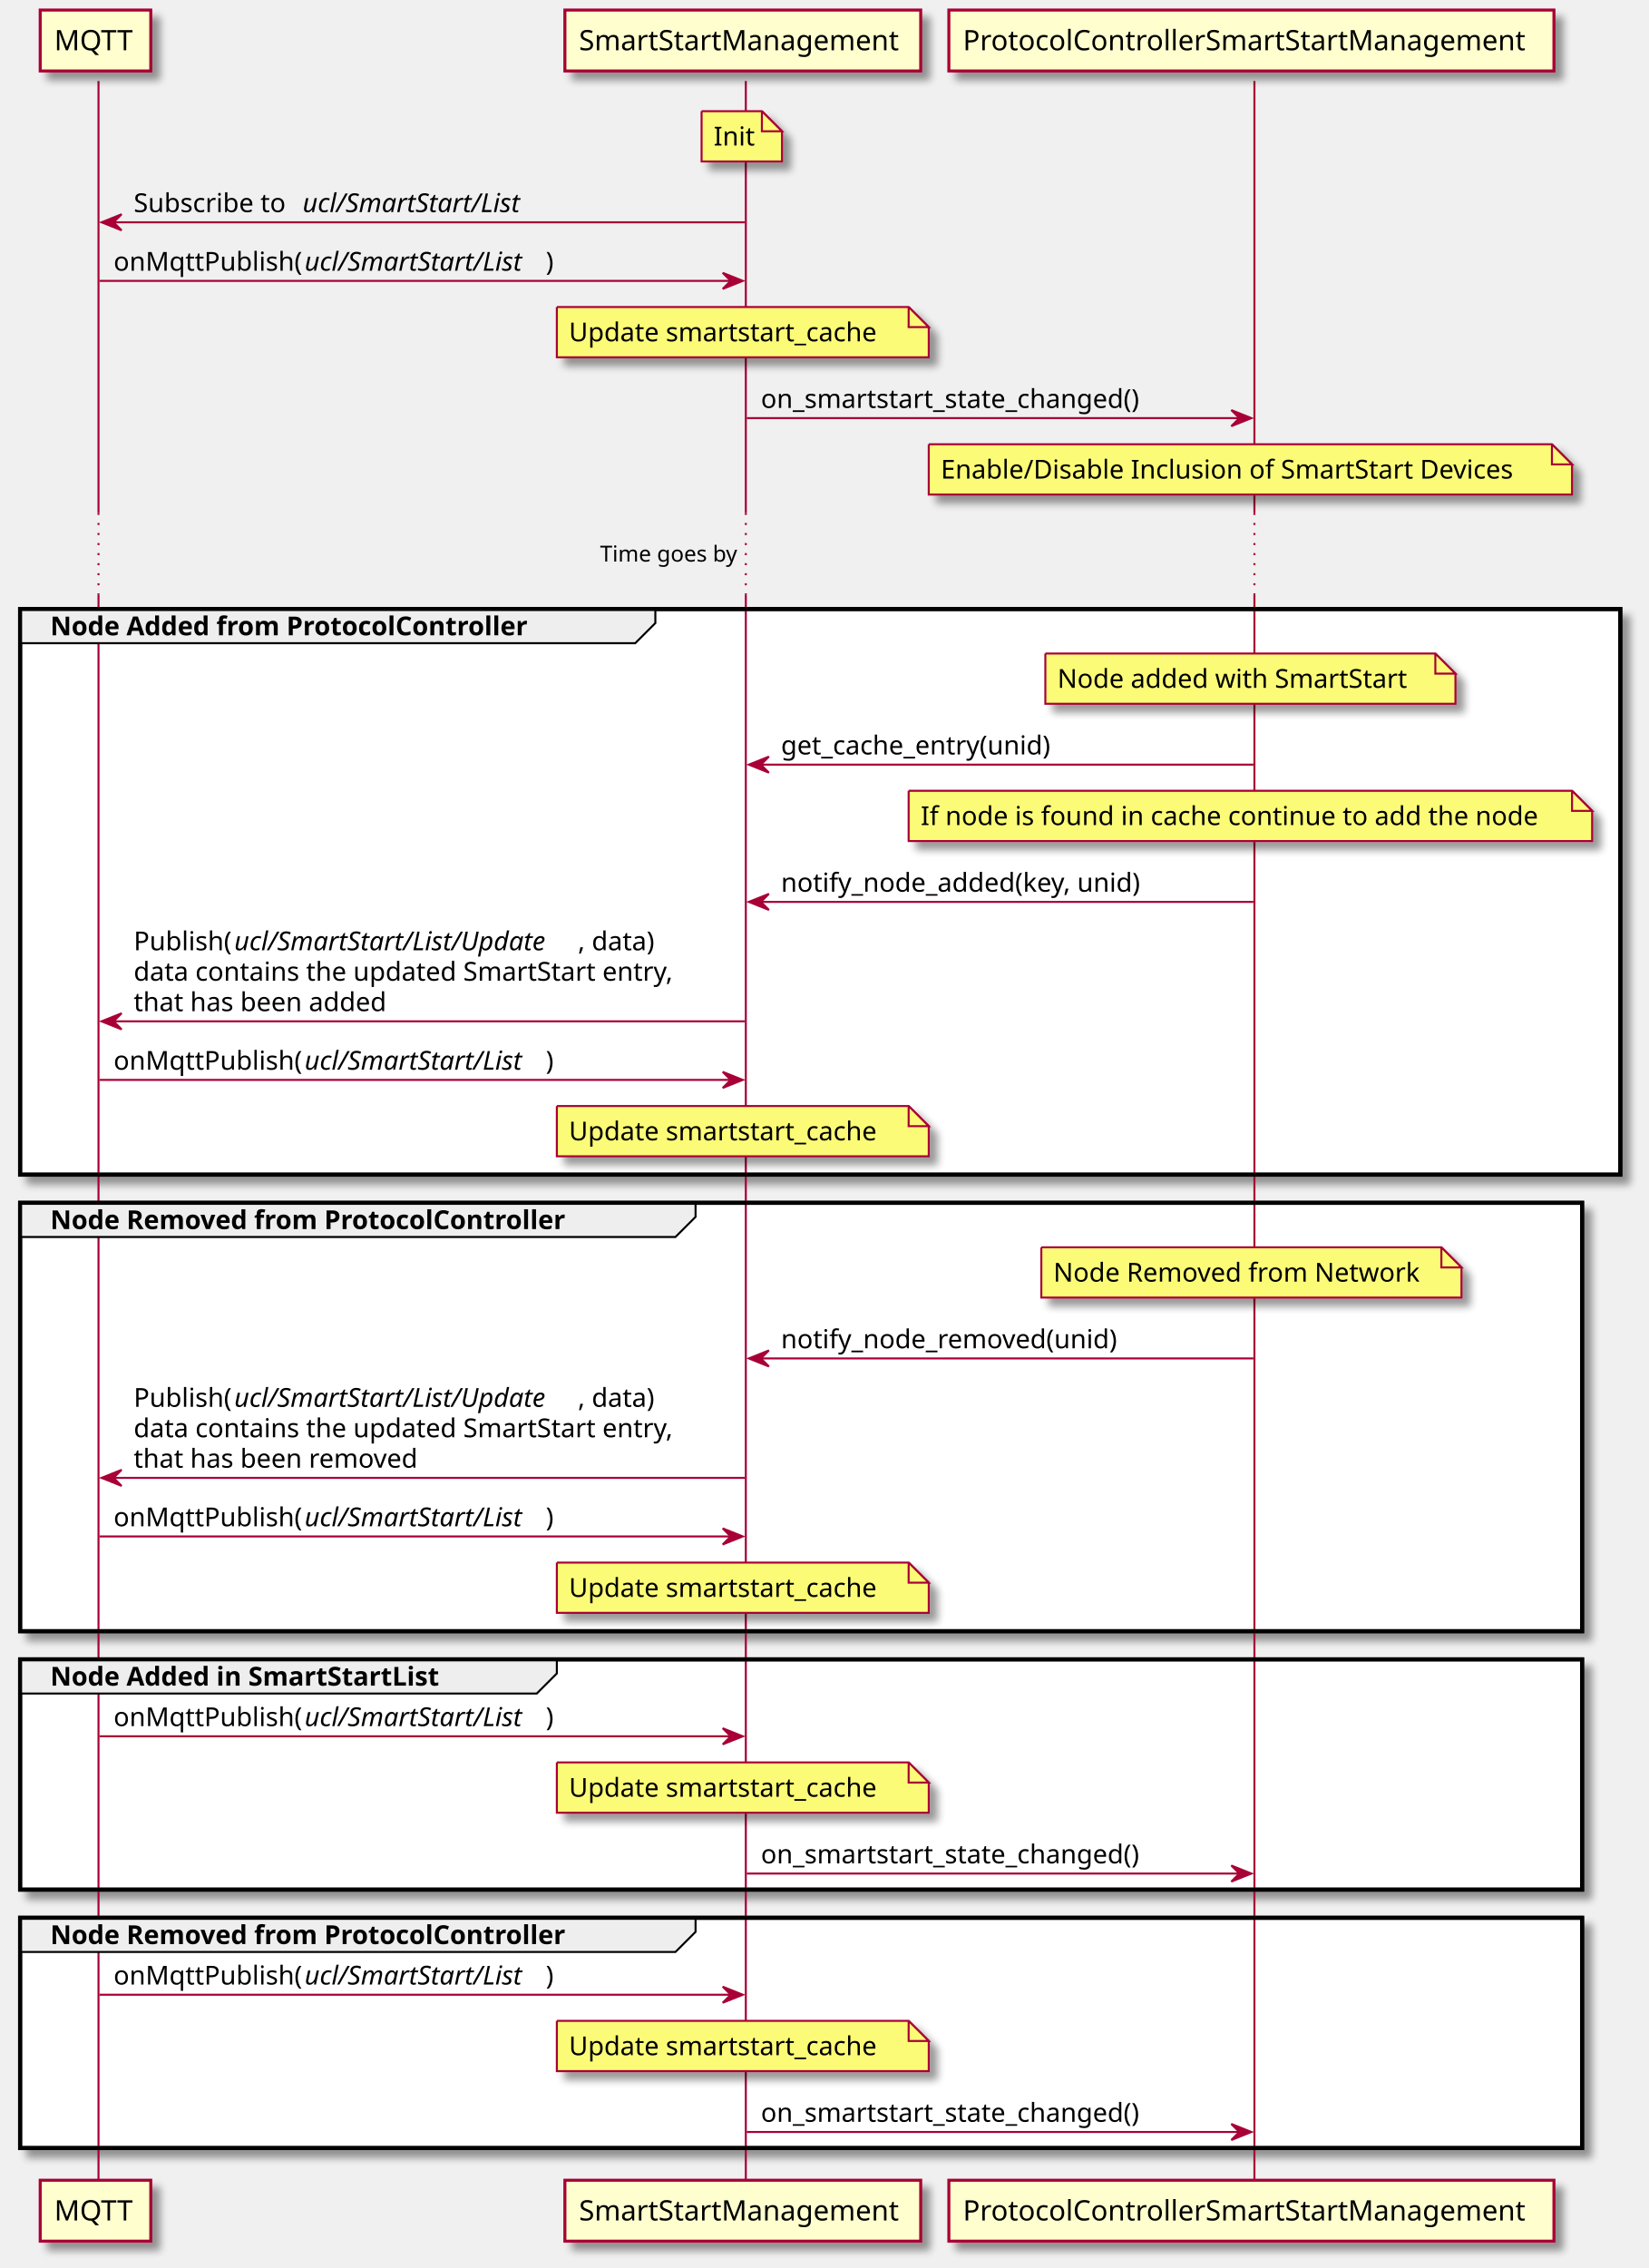
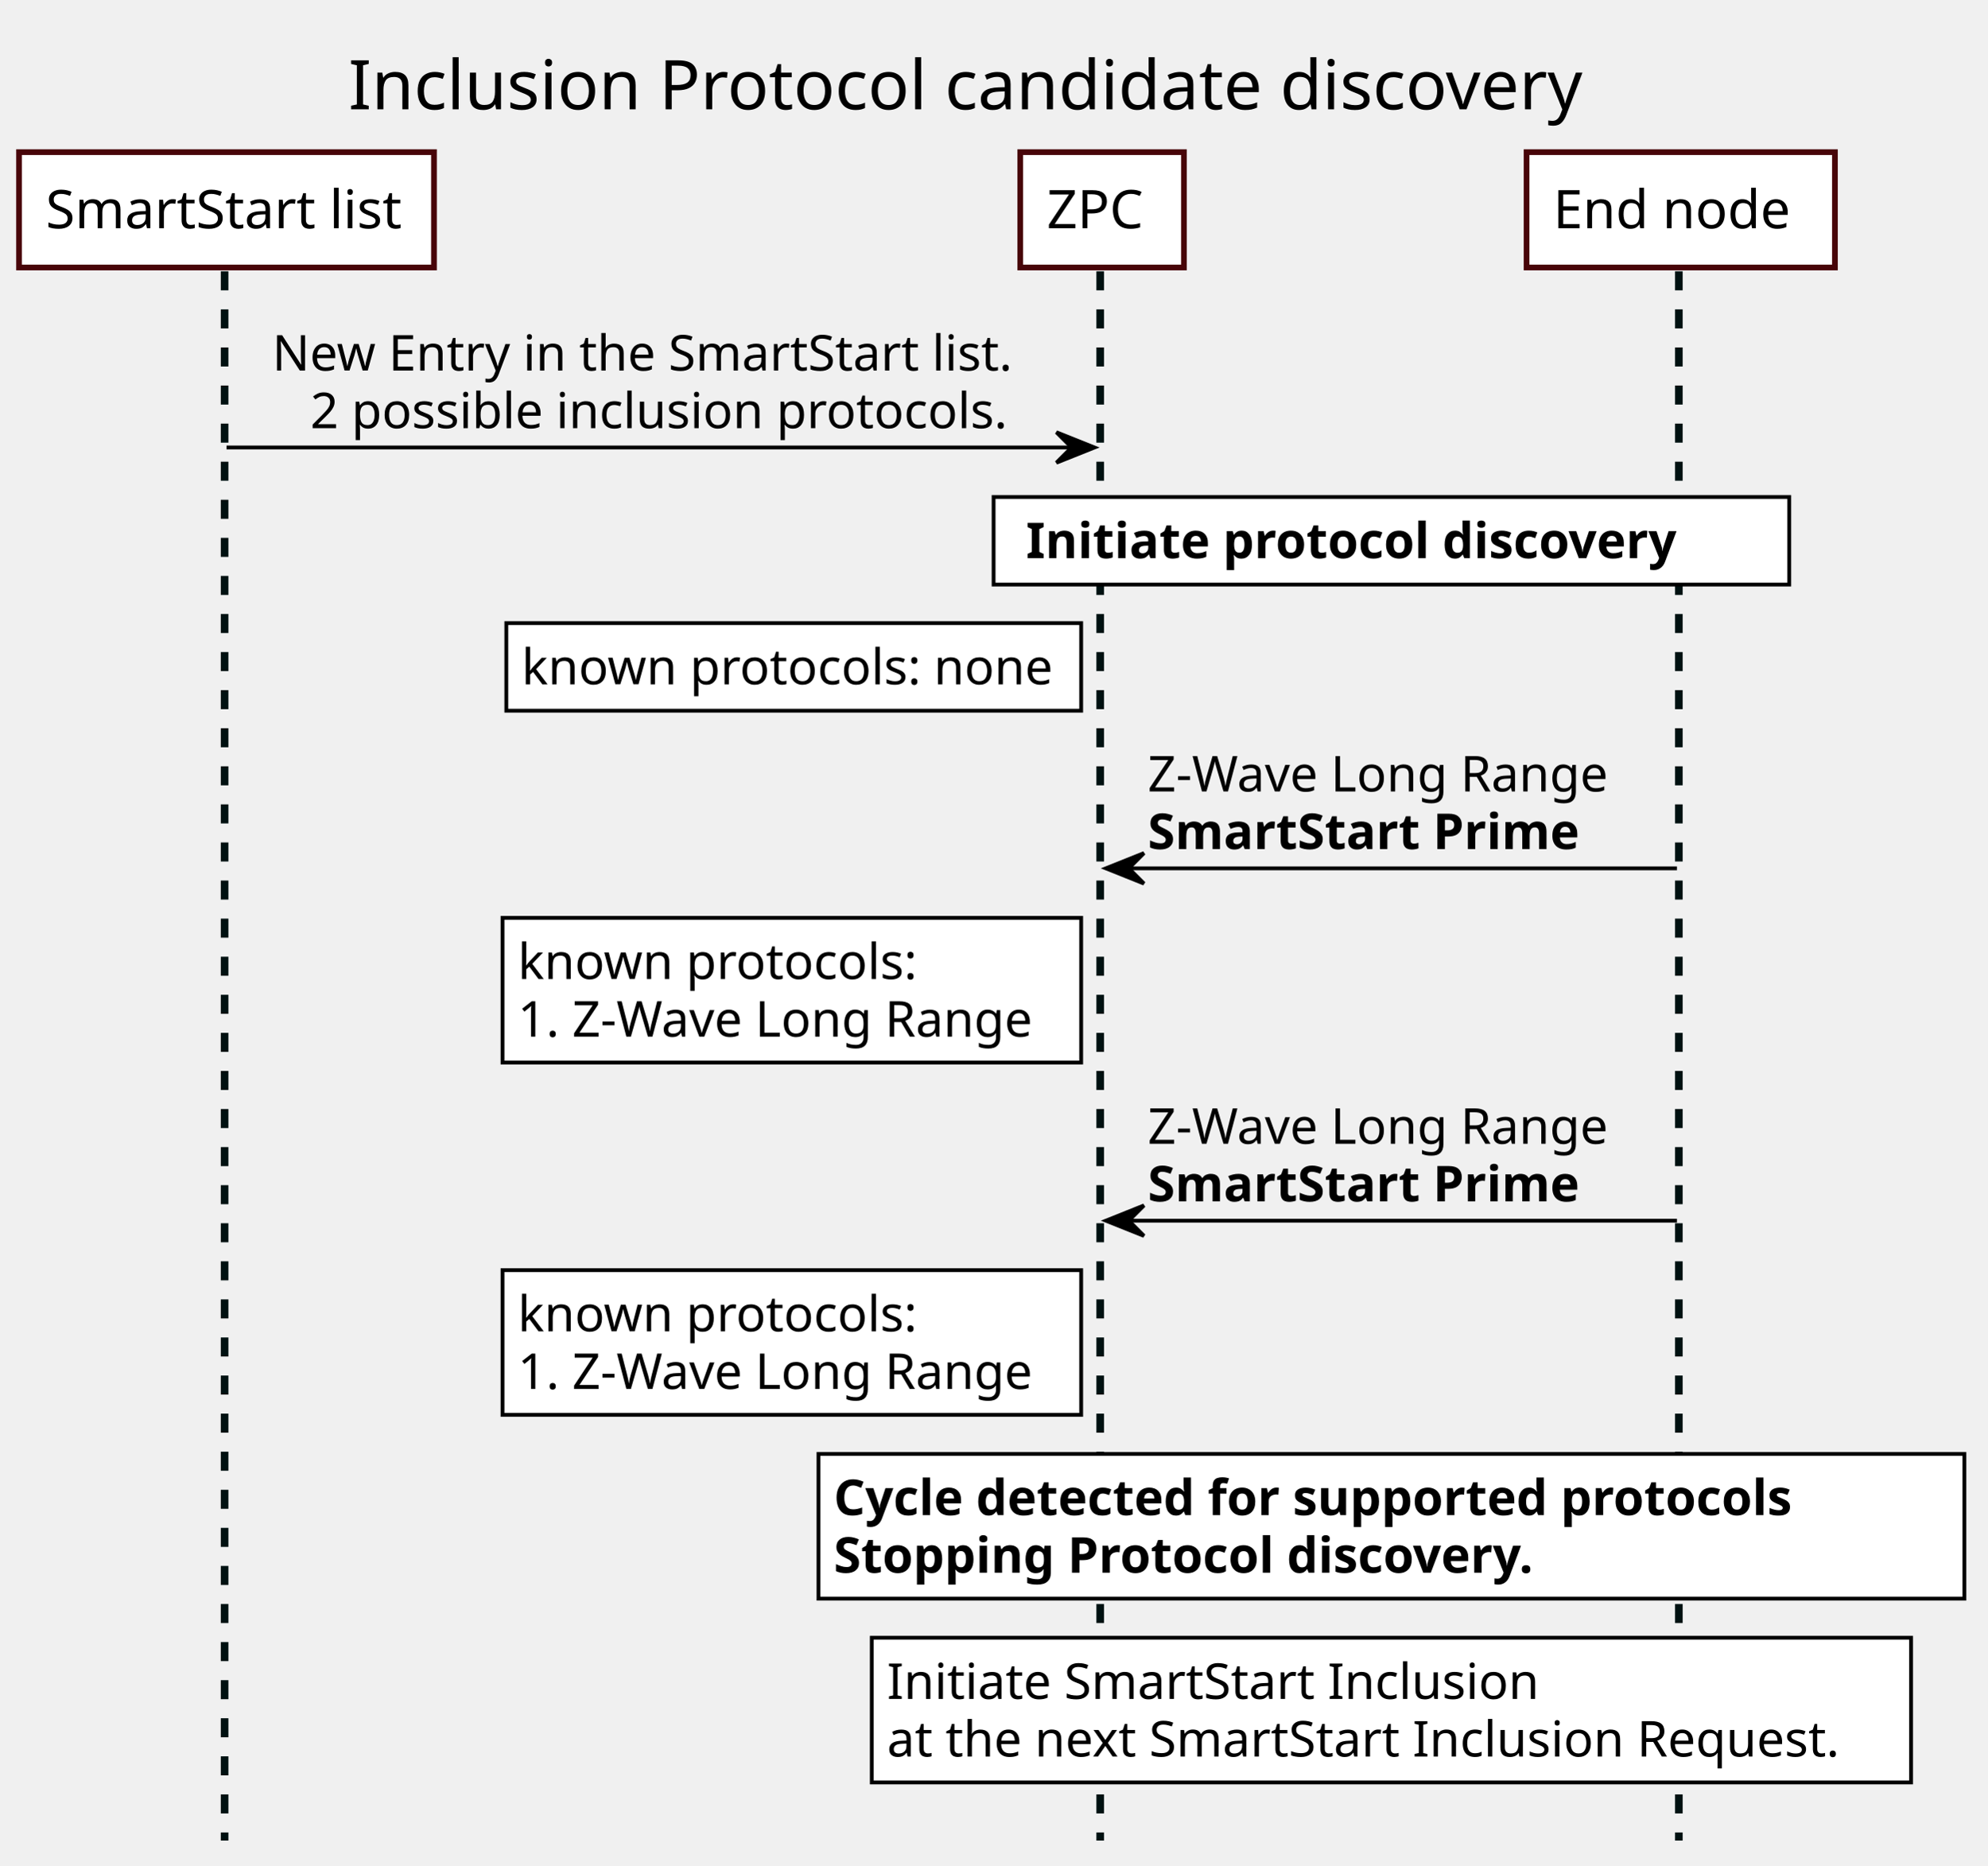
- <svg xmlns="http://www.w3.org/2000/svg" contentScriptType="application/ecmascript" contentStyleType="text/css" height="1128px" preserveAspectRatio="none" style="width:820px;height:1128px;" version="1.1" viewBox="0 0 820 1128" width="820px" zoomAndPan="magnify">
-   <defs>
-     <filter height="300%" id="fj53gxhifirow" width="300%" x="-1" y="-1">
-       <feGaussianBlur result="blurOut" stdDeviation="2.0" />
-       <feColorMatrix in="blurOut" result="blurOut2" type="matrix" values="0 0 0 0 0 0 0 0 0 0 0 0 0 0 0 0 0 0 .4 0" />
-       <feOffset dx="4.0" dy="4.0" in="blurOut2" result="blurOut3" />
-       <feBlend in="SourceGraphic" in2="blurOut3" mode="normal" />
-     </filter>
-   </defs>
+ <svg xmlns="http://www.w3.org/2000/svg" contentScriptType="application/ecmascript" contentStyleType="text/css" height="490px" preserveAspectRatio="none" style="width:522px;height:490px;" version="1.1" viewBox="0 0 522 490" width="522px" zoomAndPan="magnify">
+   <defs />
  <g>
-     <rect fill="#FFFFFF" filter="url(#fj53gxhifirow)" height="281.328" style="stroke:#000000;stroke-width:2.0;" width="796" x="10" y="302.898" />
-     <rect fill="#FFFFFF" filter="url(#fj53gxhifirow)" height="213.062" style="stroke:#000000;stroke-width:2.0;" width="777" x="10" y="598.227" />
-     <rect fill="#FFFFFF" filter="url(#fj53gxhifirow)" height="114.531" style="stroke:#000000;stroke-width:2.0;" width="777" x="10" y="825.289" />
-     <rect fill="#FFFFFF" filter="url(#fj53gxhifirow)" height="114.531" style="stroke:#000000;stroke-width:2.0;" width="777" x="10" y="953.82" />
-     <line style="stroke:#A80036;stroke-width:1.0;" x1="49" x2="49" y1="40.297" y2="255.094" />
-     <line style="stroke:#A80036;stroke-width:1.0;stroke-dasharray:1.0,4.0;" x1="49" x2="49" y1="255.094" y2="295.898" />
-     <line style="stroke:#A80036;stroke-width:1.0;" x1="49" x2="49" y1="295.898" y2="1085.352" />
-     <line style="stroke:#A80036;stroke-width:1.0;" x1="371" x2="371" y1="40.297" y2="255.094" />
-     <line style="stroke:#A80036;stroke-width:1.0;stroke-dasharray:1.0,4.0;" x1="371" x2="371" y1="255.094" y2="295.898" />
-     <line style="stroke:#A80036;stroke-width:1.0;" x1="371" x2="371" y1="295.898" y2="1085.352" />
-     <line style="stroke:#A80036;stroke-width:1.0;" x1="624" x2="624" y1="40.297" y2="255.094" />
-     <line style="stroke:#A80036;stroke-width:1.0;stroke-dasharray:1.0,4.0;" x1="624" x2="624" y1="255.094" y2="295.898" />
-     <line style="stroke:#A80036;stroke-width:1.0;" x1="624" x2="624" y1="295.898" y2="1085.352" />
-     <rect fill="#FEFECE" filter="url(#fj53gxhifirow)" height="30.297" style="stroke:#A80036;stroke-width:1.5;" width="55" x="20" y="5" />
-     <text fill="#000000" font-family="sans-serif" font-size="14" lengthAdjust="spacing" textLength="41" x="27" y="24.995">MQTT</text>
-     <rect fill="#FEFECE" filter="url(#fj53gxhifirow)" height="30.297" style="stroke:#A80036;stroke-width:1.5;" width="55" x="20" y="1084.352" />
-     <text fill="#000000" font-family="sans-serif" font-size="14" lengthAdjust="spacing" textLength="41" x="27" y="1104.347">MQTT</text>
-     <rect fill="#FEFECE" filter="url(#fj53gxhifirow)" height="30.297" style="stroke:#A80036;stroke-width:1.5;" width="177" x="281" y="5" />
-     <text fill="#000000" font-family="sans-serif" font-size="14" lengthAdjust="spacing" textLength="163" x="288" y="24.995">SmartStartManagement</text>
-     <rect fill="#FEFECE" filter="url(#fj53gxhifirow)" height="30.297" style="stroke:#A80036;stroke-width:1.5;" width="177" x="281" y="1084.352" />
-     <text fill="#000000" font-family="sans-serif" font-size="14" lengthAdjust="spacing" textLength="163" x="288" y="1104.347">SmartStartManagement</text>
-     <rect fill="#FEFECE" filter="url(#fj53gxhifirow)" height="30.297" style="stroke:#A80036;stroke-width:1.5;" width="301" x="472" y="5" />
-     <text fill="#000000" font-family="sans-serif" font-size="14" lengthAdjust="spacing" textLength="287" x="479" y="24.995">ProtocolControllerSmartStartManagement</text>
-     <rect fill="#FEFECE" filter="url(#fj53gxhifirow)" height="30.297" style="stroke:#A80036;stroke-width:1.5;" width="301" x="472" y="1084.352" />
-     <text fill="#000000" font-family="sans-serif" font-size="14" lengthAdjust="spacing" textLength="287" x="479" y="1104.347">ProtocolControllerSmartStartManagement</text>
-     <path d="M349,55.297 L349,80.297 L389,80.297 L389,65.297 L379,55.297 L349,55.297 " fill="#FBFB77" filter="url(#fj53gxhifirow)" style="stroke:#A80036;stroke-width:1.0;" />
-     <path d="M379,55.297 L379,65.297 L389,65.297 L379,55.297 " fill="#FBFB77" style="stroke:#A80036;stroke-width:1.0;" />
-     <text fill="#000000" font-family="sans-serif" font-size="13" lengthAdjust="spacing" textLength="19" x="355" y="72.364">Init</text>
-     <polygon fill="#A80036" points="60.5,106.562,50.5,110.562,60.5,114.562,56.5,110.562" style="stroke:#A80036;stroke-width:1.0;" />
-     <line style="stroke:#A80036;stroke-width:1.0;" x1="54.5" x2="370.5" y1="110.562" y2="110.562" />
-     <text fill="#000000" font-family="sans-serif" font-size="13" lengthAdjust="spacing" textLength="80" x="66.5" y="105.497">Subscribe to</text>
-     <text fill="#000000" font-family="sans-serif" font-size="13" font-style="italic" lengthAdjust="spacing" textLength="120" x="150.5" y="105.497">ucl/SmartStart/List</text>
-     <polygon fill="#A80036" points="359.5,135.695,369.5,139.695,359.5,143.695,363.5,139.695" style="stroke:#A80036;stroke-width:1.0;" />
-     <line style="stroke:#A80036;stroke-width:1.0;" x1="49.5" x2="365.5" y1="139.695" y2="139.695" />
-     <text fill="#000000" font-family="sans-serif" font-size="13" lengthAdjust="spacing" textLength="95" x="56.5" y="134.629">onMqttPublish(</text>
-     <text fill="#000000" font-family="sans-serif" font-size="13" font-style="italic" lengthAdjust="spacing" textLength="120" x="151.5" y="134.629">ucl/SmartStart/List</text>
-     <text fill="#000000" font-family="sans-serif" font-size="13" lengthAdjust="spacing" textLength="5" x="271.5" y="134.629">)</text>
-     <path d="M277,152.695 L277,177.695 L462,177.695 L462,162.695 L452,152.695 L277,152.695 " fill="#FBFB77" filter="url(#fj53gxhifirow)" style="stroke:#A80036;stroke-width:1.0;" />
-     <path d="M452,152.695 L452,162.695 L462,162.695 L452,152.695 " fill="#FBFB77" style="stroke:#A80036;stroke-width:1.0;" />
-     <text fill="#000000" font-family="sans-serif" font-size="13" lengthAdjust="spacing" textLength="164" x="283" y="169.762">Update smartstart_cache</text>
-     <polygon fill="#A80036" points="612.5,203.961,622.5,207.961,612.5,211.961,616.5,207.961" style="stroke:#A80036;stroke-width:1.0;" />
-     <line style="stroke:#A80036;stroke-width:1.0;" x1="371.5" x2="618.5" y1="207.961" y2="207.961" />
-     <text fill="#000000" font-family="sans-serif" font-size="13" lengthAdjust="spacing" textLength="203" x="378.5" y="202.895">on_smartstart_state_changed()</text>
-     <path d="M462,220.961 L462,245.961 L782,245.961 L782,230.961 L772,220.961 L462,220.961 " fill="#FBFB77" filter="url(#fj53gxhifirow)" style="stroke:#A80036;stroke-width:1.0;" />
-     <path d="M772,220.961 L772,230.961 L782,230.961 L772,220.961 " fill="#FBFB77" style="stroke:#A80036;stroke-width:1.0;" />
-     <text fill="#000000" font-family="sans-serif" font-size="13" lengthAdjust="spacing" textLength="299" x="468" y="238.028">Enable/Disable Inclusion of SmartStart Devices</text>
-     <text fill="#000000" font-family="sans-serif" font-size="11" lengthAdjust="spacing" textLength="77" x="298.5" y="279.304">Time goes by</text>
-     <path d="M10,302.898 L326,302.898 L326,309.898 L316,319.898 L10,319.898 L10,302.898 " fill="#EEEEEE" style="stroke:#000000;stroke-width:1.0;" />
-     <rect fill="none" height="281.328" style="stroke:#000000;stroke-width:2.0;" width="796" x="10" y="302.898" />
-     <text fill="#000000" font-family="sans-serif" font-size="13" font-weight="bold" lengthAdjust="spacing" textLength="271" x="25" y="315.965">Node Added from ProtocolController</text>
-     <path d="M520,325.031 L520,350.031 L724,350.031 L724,335.031 L714,325.031 L520,325.031 " fill="#FBFB77" filter="url(#fj53gxhifirow)" style="stroke:#A80036;stroke-width:1.0;" />
-     <path d="M714,325.031 L714,335.031 L724,335.031 L714,325.031 " fill="#FBFB77" style="stroke:#A80036;stroke-width:1.0;" />
-     <text fill="#000000" font-family="sans-serif" font-size="13" lengthAdjust="spacing" textLength="183" x="526" y="342.098">Node added with SmartStart</text>
-     <polygon fill="#A80036" points="382.5,376.297,372.5,380.297,382.5,384.297,378.5,380.297" style="stroke:#A80036;stroke-width:1.0;" />
-     <line style="stroke:#A80036;stroke-width:1.0;" x1="376.5" x2="623.5" y1="380.297" y2="380.297" />
-     <text fill="#000000" font-family="sans-serif" font-size="13" lengthAdjust="spacing" textLength="143" x="388.5" y="375.231">get_cache_entry(unid)</text>
-     <path d="M452,393.297 L452,418.297 L792,418.297 L792,403.297 L782,393.297 L452,393.297 " fill="#FBFB77" filter="url(#fj53gxhifirow)" style="stroke:#A80036;stroke-width:1.0;" />
-     <path d="M782,393.297 L782,403.297 L792,403.297 L782,393.297 " fill="#FBFB77" style="stroke:#A80036;stroke-width:1.0;" />
-     <text fill="#000000" font-family="sans-serif" font-size="13" lengthAdjust="spacing" textLength="319" x="458" y="410.364">If node is found in cache continue to add the node</text>
-     <polygon fill="#A80036" points="382.5,444.562,372.5,448.562,382.5,452.562,378.5,448.562" style="stroke:#A80036;stroke-width:1.0;" />
-     <line style="stroke:#A80036;stroke-width:1.0;" x1="376.5" x2="623.5" y1="448.562" y2="448.562" />
-     <text fill="#000000" font-family="sans-serif" font-size="13" lengthAdjust="spacing" textLength="188" x="388.5" y="443.497">notify_node_added(key, unid)</text>
-     <polygon fill="#A80036" points="60.5,503.961,50.5,507.961,60.5,511.961,56.5,507.961" style="stroke:#A80036;stroke-width:1.0;" />
-     <line style="stroke:#A80036;stroke-width:1.0;" x1="54.5" x2="370.5" y1="507.961" y2="507.961" />
-     <text fill="#000000" font-family="sans-serif" font-size="13" lengthAdjust="spacing" textLength="50" x="66.5" y="472.629">Publish(</text>
-     <text fill="#000000" font-family="sans-serif" font-size="13" font-style="italic" lengthAdjust="spacing" textLength="171" x="116.5" y="472.629">ucl/SmartStart/List/Update</text>
-     <text fill="#000000" font-family="sans-serif" font-size="13" lengthAdjust="spacing" textLength="42" x="287.5" y="472.629">, data)</text>
-     <text fill="#000000" font-family="sans-serif" font-size="13" lengthAdjust="spacing" textLength="298" x="66.5" y="487.762">data contains the updated    SmartStart entry,</text>
-     <text fill="#000000" font-family="sans-serif" font-size="13" lengthAdjust="spacing" textLength="133" x="66.5" y="502.895">that has been added</text>
-     <polygon fill="#A80036" points="359.5,533.094,369.5,537.094,359.5,541.094,363.5,537.094" style="stroke:#A80036;stroke-width:1.0;" />
-     <line style="stroke:#A80036;stroke-width:1.0;" x1="49.5" x2="365.5" y1="537.094" y2="537.094" />
-     <text fill="#000000" font-family="sans-serif" font-size="13" lengthAdjust="spacing" textLength="95" x="56.5" y="532.028">onMqttPublish(</text>
-     <text fill="#000000" font-family="sans-serif" font-size="13" font-style="italic" lengthAdjust="spacing" textLength="120" x="151.5" y="532.028">ucl/SmartStart/List</text>
-     <text fill="#000000" font-family="sans-serif" font-size="13" lengthAdjust="spacing" textLength="5" x="271.5" y="532.028">)</text>
-     <path d="M277,550.094 L277,575.094 L462,575.094 L462,560.094 L452,550.094 L277,550.094 " fill="#FBFB77" filter="url(#fj53gxhifirow)" style="stroke:#A80036;stroke-width:1.0;" />
-     <path d="M452,550.094 L452,560.094 L462,560.094 L452,550.094 " fill="#FBFB77" style="stroke:#A80036;stroke-width:1.0;" />
-     <text fill="#000000" font-family="sans-serif" font-size="13" lengthAdjust="spacing" textLength="164" x="283" y="567.161">Update smartstart_cache</text>
-     <path d="M10,598.227 L346,598.227 L346,605.227 L336,615.227 L10,615.227 L10,598.227 " fill="#EEEEEE" style="stroke:#000000;stroke-width:1.0;" />
-     <rect fill="none" height="213.062" style="stroke:#000000;stroke-width:2.0;" width="777" x="10" y="598.227" />
-     <text fill="#000000" font-family="sans-serif" font-size="13" font-weight="bold" lengthAdjust="spacing" textLength="291" x="25" y="611.293">Node Removed from ProtocolController</text>
-     <path d="M518,620.359 L518,645.359 L727,645.359 L727,630.359 L717,620.359 L518,620.359 " fill="#FBFB77" filter="url(#fj53gxhifirow)" style="stroke:#A80036;stroke-width:1.0;" />
-     <path d="M717,620.359 L717,630.359 L727,630.359 L717,620.359 " fill="#FBFB77" style="stroke:#A80036;stroke-width:1.0;" />
-     <text fill="#000000" font-family="sans-serif" font-size="13" lengthAdjust="spacing" textLength="188" x="524" y="637.426">Node Removed from Network</text>
-     <polygon fill="#A80036" points="382.5,671.625,372.5,675.625,382.5,679.625,378.5,675.625" style="stroke:#A80036;stroke-width:1.0;" />
-     <line style="stroke:#A80036;stroke-width:1.0;" x1="376.5" x2="623.5" y1="675.625" y2="675.625" />
-     <text fill="#000000" font-family="sans-serif" font-size="13" lengthAdjust="spacing" textLength="175" x="388.5" y="670.559">notify_node_removed(unid)</text>
-     <polygon fill="#A80036" points="60.5,731.023,50.5,735.023,60.5,739.023,56.5,735.023" style="stroke:#A80036;stroke-width:1.0;" />
-     <line style="stroke:#A80036;stroke-width:1.0;" x1="54.5" x2="370.5" y1="735.023" y2="735.023" />
-     <text fill="#000000" font-family="sans-serif" font-size="13" lengthAdjust="spacing" textLength="50" x="66.5" y="699.692">Publish(</text>
-     <text fill="#000000" font-family="sans-serif" font-size="13" font-style="italic" lengthAdjust="spacing" textLength="171" x="116.5" y="699.692">ucl/SmartStart/List/Update</text>
-     <text fill="#000000" font-family="sans-serif" font-size="13" lengthAdjust="spacing" textLength="42" x="287.5" y="699.692">, data)</text>
-     <text fill="#000000" font-family="sans-serif" font-size="13" lengthAdjust="spacing" textLength="298" x="66.5" y="714.825">data contains the updated    SmartStart entry,</text>
-     <text fill="#000000" font-family="sans-serif" font-size="13" lengthAdjust="spacing" textLength="150" x="66.5" y="729.957">that has been removed</text>
-     <polygon fill="#A80036" points="359.5,760.156,369.5,764.156,359.5,768.156,363.5,764.156" style="stroke:#A80036;stroke-width:1.0;" />
-     <line style="stroke:#A80036;stroke-width:1.0;" x1="49.5" x2="365.5" y1="764.156" y2="764.156" />
-     <text fill="#000000" font-family="sans-serif" font-size="13" lengthAdjust="spacing" textLength="95" x="56.5" y="759.09">onMqttPublish(</text>
-     <text fill="#000000" font-family="sans-serif" font-size="13" font-style="italic" lengthAdjust="spacing" textLength="120" x="151.5" y="759.09">ucl/SmartStart/List</text>
-     <text fill="#000000" font-family="sans-serif" font-size="13" lengthAdjust="spacing" textLength="5" x="271.5" y="759.09">)</text>
-     <path d="M277,777.156 L277,802.156 L462,802.156 L462,787.156 L452,777.156 L277,777.156 " fill="#FBFB77" filter="url(#fj53gxhifirow)" style="stroke:#A80036;stroke-width:1.0;" />
-     <path d="M452,777.156 L452,787.156 L462,787.156 L452,777.156 " fill="#FBFB77" style="stroke:#A80036;stroke-width:1.0;" />
-     <text fill="#000000" font-family="sans-serif" font-size="13" lengthAdjust="spacing" textLength="164" x="283" y="794.223">Update smartstart_cache</text>
-     <path d="M10,825.289 L277,825.289 L277,832.289 L267,842.289 L10,842.289 L10,825.289 " fill="#EEEEEE" style="stroke:#000000;stroke-width:1.0;" />
-     <rect fill="none" height="114.531" style="stroke:#000000;stroke-width:2.0;" width="777" x="10" y="825.289" />
-     <text fill="#000000" font-family="sans-serif" font-size="13" font-weight="bold" lengthAdjust="spacing" textLength="222" x="25" y="838.356">Node Added in SmartStartList</text>
-     <polygon fill="#A80036" points="359.5,859.555,369.5,863.555,359.5,867.555,363.5,863.555" style="stroke:#A80036;stroke-width:1.0;" />
-     <line style="stroke:#A80036;stroke-width:1.0;" x1="49.5" x2="365.5" y1="863.555" y2="863.555" />
-     <text fill="#000000" font-family="sans-serif" font-size="13" lengthAdjust="spacing" textLength="95" x="56.5" y="858.489">onMqttPublish(</text>
-     <text fill="#000000" font-family="sans-serif" font-size="13" font-style="italic" lengthAdjust="spacing" textLength="120" x="151.5" y="858.489">ucl/SmartStart/List</text>
-     <text fill="#000000" font-family="sans-serif" font-size="13" lengthAdjust="spacing" textLength="5" x="271.5" y="858.489">)</text>
-     <path d="M277,876.555 L277,901.555 L462,901.555 L462,886.555 L452,876.555 L277,876.555 " fill="#FBFB77" filter="url(#fj53gxhifirow)" style="stroke:#A80036;stroke-width:1.0;" />
-     <path d="M452,876.555 L452,886.555 L462,886.555 L452,876.555 " fill="#FBFB77" style="stroke:#A80036;stroke-width:1.0;" />
-     <text fill="#000000" font-family="sans-serif" font-size="13" lengthAdjust="spacing" textLength="164" x="283" y="893.622">Update smartstart_cache</text>
-     <polygon fill="#A80036" points="612.5,927.82,622.5,931.82,612.5,935.82,616.5,931.82" style="stroke:#A80036;stroke-width:1.0;" />
-     <line style="stroke:#A80036;stroke-width:1.0;" x1="371.5" x2="618.5" y1="931.82" y2="931.82" />
-     <text fill="#000000" font-family="sans-serif" font-size="13" lengthAdjust="spacing" textLength="203" x="378.5" y="926.754">on_smartstart_state_changed()</text>
-     <path d="M10,953.82 L346,953.82 L346,960.82 L336,970.82 L10,970.82 L10,953.82 " fill="#EEEEEE" style="stroke:#000000;stroke-width:1.0;" />
-     <rect fill="none" height="114.531" style="stroke:#000000;stroke-width:2.0;" width="777" x="10" y="953.82" />
-     <text fill="#000000" font-family="sans-serif" font-size="13" font-weight="bold" lengthAdjust="spacing" textLength="291" x="25" y="966.887">Node Removed from ProtocolController</text>
-     <polygon fill="#A80036" points="359.5,988.086,369.5,992.086,359.5,996.086,363.5,992.086" style="stroke:#A80036;stroke-width:1.0;" />
-     <line style="stroke:#A80036;stroke-width:1.0;" x1="49.5" x2="365.5" y1="992.086" y2="992.086" />
-     <text fill="#000000" font-family="sans-serif" font-size="13" lengthAdjust="spacing" textLength="95" x="56.5" y="987.02">onMqttPublish(</text>
-     <text fill="#000000" font-family="sans-serif" font-size="13" font-style="italic" lengthAdjust="spacing" textLength="120" x="151.5" y="987.02">ucl/SmartStart/List</text>
-     <text fill="#000000" font-family="sans-serif" font-size="13" lengthAdjust="spacing" textLength="5" x="271.5" y="987.02">)</text>
-     <path d="M277,1005.086 L277,1030.086 L462,1030.086 L462,1015.086 L452,1005.086 L277,1005.086 " fill="#FBFB77" filter="url(#fj53gxhifirow)" style="stroke:#A80036;stroke-width:1.0;" />
-     <path d="M452,1005.086 L452,1015.086 L462,1015.086 L452,1005.086 " fill="#FBFB77" style="stroke:#A80036;stroke-width:1.0;" />
-     <text fill="#000000" font-family="sans-serif" font-size="13" lengthAdjust="spacing" textLength="164" x="283" y="1022.153">Update smartstart_cache</text>
-     <polygon fill="#A80036" points="612.5,1056.352,622.5,1060.352,612.5,1064.352,616.5,1060.352" style="stroke:#A80036;stroke-width:1.0;" />
-     <line style="stroke:#A80036;stroke-width:1.0;" x1="371.5" x2="618.5" y1="1060.352" y2="1060.352" />
-     <text fill="#000000" font-family="sans-serif" font-size="13" lengthAdjust="spacing" textLength="203" x="378.5" y="1055.286">on_smartstart_state_changed()</text>
+     <text fill="#000000" font-family="sans-serif" font-size="18" lengthAdjust="spacing" textLength="338" x="91.5" y="28.708">Inclusion Protocol candidate discovery</text>
+     <line style="stroke:#001111;stroke-width:2.0;stroke-dasharray:5.0,5.0;" x1="59" x2="59" y1="71.25" y2="483.375" />
+     <line style="stroke:#001111;stroke-width:2.0;stroke-dasharray:5.0,5.0;" x1="289" x2="289" y1="71.25" y2="483.375" />
+     <line style="stroke:#001111;stroke-width:2.0;stroke-dasharray:5.0,5.0;" x1="441" x2="441" y1="71.25" y2="483.375" />
+     <rect fill="#FFFFFF" height="30.297" style="stroke:#480509;stroke-width:1.5;" width="109" x="5" y="39.953" />
+     <text fill="#000000" font-family="sans-serif" font-size="14" lengthAdjust="spacing" textLength="95" x="12" y="59.948">SmartStart list</text>
+     <rect fill="#FFFFFF" height="30.297" style="stroke:#480509;stroke-width:1.5;" width="43" x="268" y="39.953" />
+     <text fill="#000000" font-family="sans-serif" font-size="14" lengthAdjust="spacing" textLength="29" x="275" y="59.948">ZPC</text>
+     <rect fill="#FFFFFF" height="30.297" style="stroke:#480509;stroke-width:1.5;" width="81" x="401" y="39.953" />
+     <text fill="#000000" font-family="sans-serif" font-size="14" lengthAdjust="spacing" textLength="67" x="408" y="59.948">End node</text>
+     <polygon fill="#000000" points="277.5,113.516,287.5,117.516,277.5,121.516,281.5,117.516" style="stroke:#000000;stroke-width:1.0;" />
+     <line style="stroke:#000000;stroke-width:1.0;" x1="59.5" x2="283.5" y1="117.516" y2="117.516" />
+     <text fill="#000000" font-family="sans-serif" font-size="13" lengthAdjust="spacing" textLength="206" x="71.5" y="97.317">New Entry in the SmartStart list.</text>
+     <text fill="#000000" font-family="sans-serif" font-size="13" lengthAdjust="spacing" textLength="190" x="81.5" y="112.45">2 possible inclusion protocols.</text>
+     <rect fill="#FFFFFF" height="23" style="stroke:#000000;stroke-width:1.0;" width="209" x="261" y="130.516" />
+     <text fill="#000000" font-family="sans-serif" font-size="13" font-weight="bold" lengthAdjust="spacing" textLength="192" x="269.5" y="146.583">Initiate protocol discovery</text>
+     <rect fill="#FFFFFF" height="23" style="stroke:#000000;stroke-width:1.0;" width="151" x="133" y="163.648" />
+     <text fill="#000000" font-family="sans-serif" font-size="13" lengthAdjust="spacing" textLength="143" x="137" y="179.715">known protocols: none</text>
+     <polygon fill="#000000" points="300.5,224.047,290.5,228.047,300.5,232.047,296.5,228.047" style="stroke:#000000;stroke-width:1.0;" />
+     <line style="stroke:#000000;stroke-width:1.0;" x1="294.5" x2="440.5" y1="228.047" y2="228.047" />
+     <text fill="#000000" font-family="sans-serif" font-size="13" lengthAdjust="spacing" textLength="128" x="301.5" y="207.848">Z-Wave Long Range</text>
+     <text fill="#000000" font-family="sans-serif" font-size="13" font-weight="bold" lengthAdjust="spacing" textLength="128" x="301.5" y="222.981">SmartStart Prime</text>
+     <rect fill="#FFFFFF" height="38" style="stroke:#000000;stroke-width:1.0;" width="152" x="132" y="241.047" />
+     <text fill="#000000" font-family="sans-serif" font-size="13" lengthAdjust="spacing" textLength="107" x="136" y="257.114">known protocols:</text>
+     <text fill="#000000" font-family="sans-serif" font-size="13" lengthAdjust="spacing" textLength="144" x="136" y="272.247">1. Z-Wave Long Range</text>
+     <polygon fill="#000000" points="300.5,316.578,290.5,320.578,300.5,324.578,296.5,320.578" style="stroke:#000000;stroke-width:1.0;" />
+     <line style="stroke:#000000;stroke-width:1.0;" x1="294.5" x2="440.5" y1="320.578" y2="320.578" />
+     <text fill="#000000" font-family="sans-serif" font-size="13" lengthAdjust="spacing" textLength="128" x="301.5" y="300.379">Z-Wave Long Range</text>
+     <text fill="#000000" font-family="sans-serif" font-size="13" font-weight="bold" lengthAdjust="spacing" textLength="128" x="301.5" y="315.512">SmartStart Prime</text>
+     <rect fill="#FFFFFF" height="38" style="stroke:#000000;stroke-width:1.0;" width="152" x="132" y="333.578" />
+     <text fill="#000000" font-family="sans-serif" font-size="13" lengthAdjust="spacing" textLength="107" x="136" y="349.645">known protocols:</text>
+     <text fill="#000000" font-family="sans-serif" font-size="13" lengthAdjust="spacing" textLength="144" x="136" y="364.778">1. Z-Wave Long Range</text>
+     <rect fill="#FFFFFF" height="38" style="stroke:#000000;stroke-width:1.0;" width="301" x="215" y="381.844" />
+     <text fill="#000000" font-family="sans-serif" font-size="13" font-weight="bold" lengthAdjust="spacing" textLength="293" x="219" y="397.911">Cycle detected for supported protocols</text>
+     <text fill="#000000" font-family="sans-serif" font-size="13" font-weight="bold" lengthAdjust="spacing" textLength="213" x="219" y="413.043">Stopping Protocol discovery.</text>
+     <rect fill="#FFFFFF" height="38" style="stroke:#000000;stroke-width:1.0;" width="273" x="229" y="430.109" />
+     <text fill="#000000" font-family="sans-serif" font-size="13" lengthAdjust="spacing" textLength="178" x="233" y="446.176">Initiate SmartStart Inclusion</text>
+     <text fill="#000000" font-family="sans-serif" font-size="13" lengthAdjust="spacing" textLength="265" x="233" y="461.309">at the next SmartStart Inclusion Request.</text>
  </g>
</svg>
